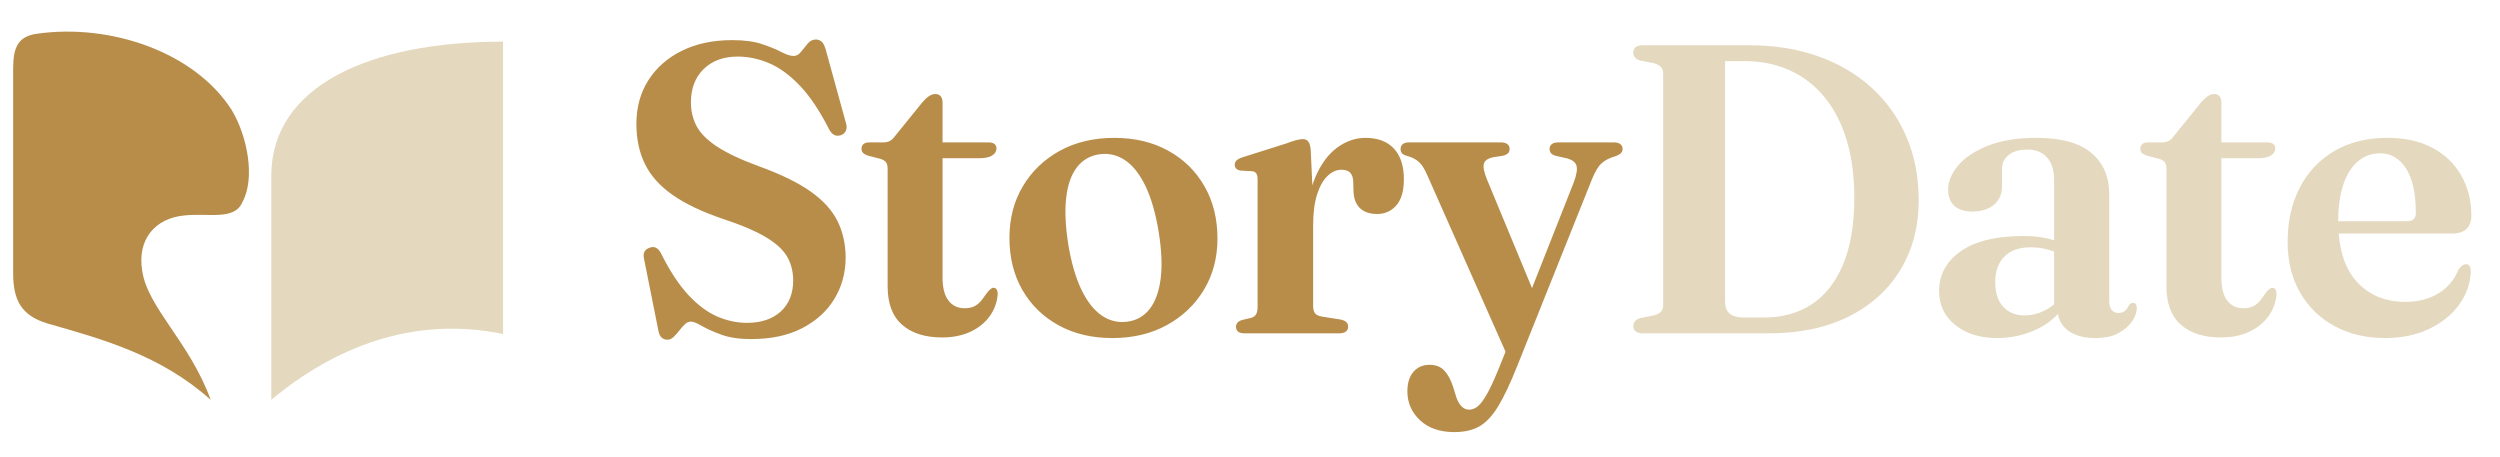
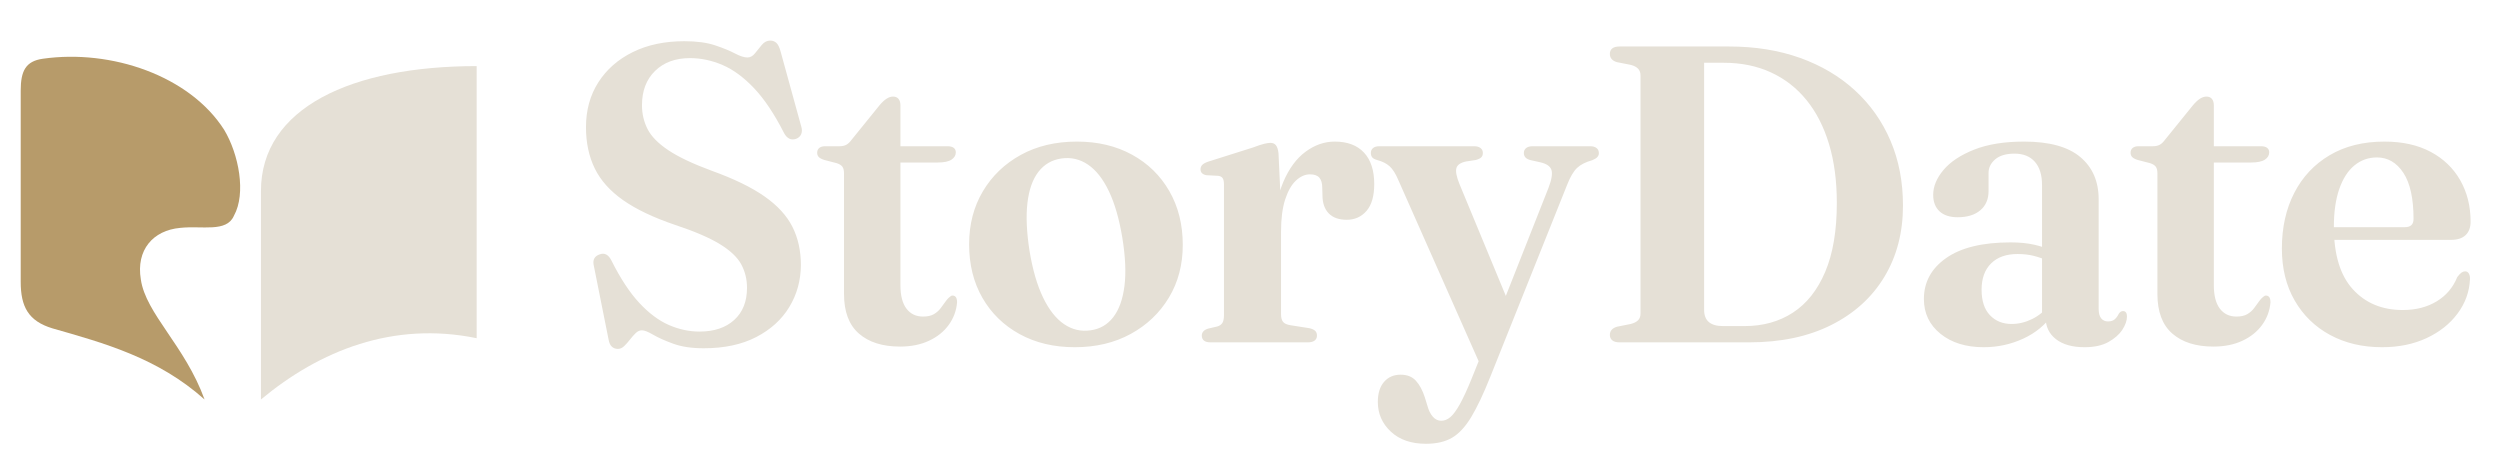
- <svg xmlns="http://www.w3.org/2000/svg" width="607.5" height="111.0" viewBox="0 0 607.5 111.0" role="img" aria-label="StoryDate">
-   <g transform="translate(0 5) scale(.64)">
-     <path fill="#B88D4A" d="M14 5C42 1 74 12 88 34C94 44 97 60 92 69C89 76 79 73 70 74C59 75 52 83 54 95C56 109 72 122 80 144C61 127 39 121 18 115C8 112 5 106 5 96V18C5 10 7 6 14 5Z" />
-     <path fill="#E4D9BF" d="M103 144V59C103 25 140 8 191 8V119C157 112 127 124 103 144Z" />
+ <svg xmlns="http://www.w3.org/2000/svg" width="591.5" height="111" viewBox="0 0 591.5 111" role="img" aria-label="StoryDate">
+   <g transform="translate(2 11) scale(.58)">
+     <path fill="#B79B6A" d="M14 5C42 1 74 12 88 34C94 44 97 60 92 69C89 76 79 73 70 74C59 75 52 83 54 95C56 109 72 122 80 144C61 127 39 121 18 115C8 112 5 106 5 96V18C5 10 7 6 14 5Z" />
+     <path fill="#E5E0D6" d="M103 144V59C103 25 140 8 191 8V119C157 112 127 124 103 144Z" />
  </g>
-   <path fill="#B88D4A" d="M182.493 82.4Q178.243 82.4 175.293 81.325Q172.343 80.25 170.543 79.2Q168.743 78.15 167.893 78.15Q167.093 78.15 166.418 78.8Q165.743 79.45 165.068 80.325Q164.393 81.2 163.693 81.875Q162.993 82.55 162.193 82.55Q161.343 82.55 160.768 82.025Q160.193 81.5 159.993 80.35L156.443 62.6Q156.293 61.7 156.643 61.1Q156.993 60.5 157.843 60.2Q158.743 59.85 159.443 60.225Q160.143 60.6 160.643 61.6Q163.843 68.0 167.268 71.675Q170.693 75.35 174.268 76.9Q177.843 78.45 181.493 78.45Q186.693 78.45 189.718 75.7Q192.743 72.95 192.743 68.1Q192.743 65.1 191.393 62.575Q190.043 60.05 186.343 57.775Q182.643 55.5 175.693 53.2Q168.043 50.6 163.418 47.35Q158.793 44.1 156.718 39.85Q154.643 35.6 154.643 30.1Q154.643 24.05 157.568 19.475Q160.493 14.9 165.718 12.325Q170.943 9.75 177.893 9.75Q182.293 9.75 185.193 10.725Q188.093 11.7 189.893 12.65Q191.693 13.6 192.843 13.6Q193.843 13.6 194.618 12.625Q195.393 11.65 196.243 10.625Q197.093 9.6 198.243 9.6Q199.093 9.6 199.693 10.15Q200.293 10.7 200.693 12.2L205.593 30.0Q205.893 31.0 205.543 31.775Q205.193 32.55 204.343 32.85Q203.443 33.15 202.743 32.8Q202.043 32.45 201.543 31.55Q198.093 24.75 194.418 20.875Q190.743 17.0 186.943 15.375Q183.143 13.75 179.243 13.75Q174.093 13.75 170.993 16.775Q167.893 19.8 167.893 24.9Q167.893 27.95 169.218 30.55Q170.543 33.15 174.143 35.55Q177.743 37.95 184.393 40.4Q192.293 43.25 196.893 46.475Q201.493 49.7 203.493 53.675Q205.493 57.65 205.493 62.75Q205.443 68.2 202.743 72.65Q200.043 77.1 194.918 79.75Q189.793 82.4 182.493 82.4ZM213.943 38.6 211.043 37.85Q210.093 37.55 209.718 37.15Q209.343 36.75 209.343 36.15Q209.343 35.4 209.843 35.0Q210.343 34.6 211.193 34.6H214.643Q215.593 34.6 216.243 34.25Q216.893 33.9 217.543 33.0L224.143 24.85Q224.993 23.85 225.768 23.35Q226.543 22.85 227.293 22.85Q228.143 22.85 228.593 23.4Q229.043 23.95 229.043 24.95V67.5Q229.043 71.15 230.468 73.025Q231.893 74.9 234.393 74.9Q235.993 74.9 236.968 74.325Q237.943 73.75 238.593 72.875Q239.243 72.0 239.818 71.2Q240.393 70.4 241.143 69.95Q241.743 69.85 242.093 70.225Q242.443 70.6 242.443 71.55Q242.193 74.5 240.468 76.875Q238.743 79.25 235.793 80.625Q232.843 82.0 228.943 82.0Q222.743 82.0 219.218 78.925Q215.693 75.85 215.693 69.55V41.0Q215.693 39.95 215.293 39.425Q214.893 38.9 213.943 38.6ZM224.043 38.45 224.143 34.6H240.193Q241.143 34.6 241.643 34.975Q242.143 35.35 242.143 36.05Q242.143 37.1 241.118 37.775Q240.093 38.45 237.843 38.45ZM270.793 33.5Q278.193 33.5 283.843 36.6Q289.493 39.7 292.668 45.225Q295.843 50.75 295.843 57.95Q295.843 64.95 292.568 70.4Q289.293 75.85 283.543 79.0Q277.793 82.15 270.293 82.15Q262.893 82.15 257.243 79.05Q251.593 75.95 248.443 70.475Q245.293 65.0 245.293 57.8Q245.293 50.75 248.543 45.275Q251.793 39.8 257.518 36.65Q263.243 33.5 270.793 33.5ZM274.043 78.15Q277.343 77.7 279.393 75.05Q281.443 72.4 282.043 67.7Q282.643 63.0 281.543 56.25Q280.443 49.6 278.368 45.25Q276.293 40.9 273.418 38.95Q270.543 37.0 267.093 37.5Q263.743 38.0 261.693 40.65Q259.643 43.3 259.093 48.0Q258.543 52.7 259.593 59.4Q260.693 66.05 262.793 70.4Q264.893 74.75 267.768 76.7Q270.643 78.65 274.043 78.15ZM317.593 54.95Q317.593 47.85 319.618 43.075Q321.643 38.3 324.893 35.9Q328.143 33.5 331.793 33.5Q336.293 33.5 338.718 36.1Q341.143 38.7 341.143 43.55Q341.143 47.8 339.318 49.9Q337.493 52.0 334.643 52.0Q331.843 52.0 330.368 50.475Q328.893 48.95 328.893 46.15L328.843 44.4Q328.843 42.85 328.168 42.05Q327.493 41.25 325.943 41.25Q324.193 41.25 322.618 42.725Q321.043 44.2 320.068 47.2Q319.093 50.2 319.093 54.85ZM318.493 36.25 319.093 49.05V74.35Q319.093 75.55 319.568 76.15Q320.043 76.75 321.343 76.95L325.793 77.65Q326.693 77.85 327.143 78.25Q327.593 78.65 327.593 79.4Q327.593 80.15 327.043 80.575Q326.493 81.0 325.443 81.0H302.443Q301.343 81.0 300.843 80.575Q300.343 80.15 300.343 79.4Q300.343 78.85 300.693 78.425Q301.043 78.0 301.843 77.75L303.993 77.25Q304.843 77.0 305.218 76.4Q305.593 75.8 305.593 74.5V43.65Q305.593 42.65 305.293 42.175Q304.993 41.7 304.243 41.6L301.393 41.45Q300.693 41.3 300.368 40.95Q300.043 40.6 300.043 40.05Q300.043 39.45 300.443 39.025Q300.843 38.6 301.843 38.25L312.443 34.9Q314.293 34.2 315.193 34.0Q316.093 33.8 316.593 33.8Q317.443 33.8 317.893 34.375Q318.343 34.95 318.493 36.25ZM373.393 72.7 366.393 86.7 346.843 42.6Q345.893 40.35 344.793 39.35Q343.693 38.35 341.793 37.85Q340.943 37.6 340.643 37.2Q340.343 36.8 340.343 36.2Q340.343 35.45 340.868 35.025Q341.393 34.6 342.343 34.6H364.793Q365.743 34.6 366.293 35.025Q366.843 35.45 366.843 36.2Q366.843 36.85 366.468 37.225Q366.093 37.6 365.193 37.85L362.893 38.2Q360.943 38.6 360.593 39.75Q360.243 40.9 361.293 43.5ZM364.143 89.7 367.743 80.75 369.243 77.7 382.393 44.4Q383.493 41.5 383.068 40.2Q382.643 38.9 380.443 38.4L378.193 37.9Q377.343 37.7 376.943 37.275Q376.543 36.85 376.543 36.2Q376.543 35.45 377.093 35.025Q377.643 34.6 378.593 34.6H392.243Q393.193 34.6 393.743 35.025Q394.293 35.45 394.293 36.25Q394.293 36.75 393.943 37.15Q393.593 37.55 392.743 37.9Q390.393 38.55 389.143 39.725Q387.893 40.9 386.793 43.7L368.643 89.05Q366.193 95.2 364.093 98.675Q361.993 102.15 359.543 103.575Q357.093 105.0 353.393 105.0Q348.143 105.0 345.068 102.125Q341.993 99.25 341.993 95.1Q341.993 92.05 343.468 90.35Q344.943 88.65 347.393 88.65Q349.693 88.65 350.993 90.075Q352.293 91.5 353.093 93.95L353.693 95.9Q354.143 97.6 354.993 98.575Q355.843 99.55 356.993 99.55Q358.143 99.55 359.168 98.675Q360.193 97.8 361.393 95.65Q362.593 93.5 364.143 89.7Z" />
-   <path fill="#E4D9BF" d="M396.893 79.25Q396.893 77.8 398.593 77.3L401.843 76.65Q402.993 76.35 403.568 75.775Q404.143 75.2 404.143 74.2V17.85Q404.143 16.85 403.568 16.25Q402.993 15.65 401.843 15.35L398.543 14.7Q396.893 14.2 396.893 12.75Q396.893 11.9 397.468 11.45Q398.043 11.0 399.193 11.0H425.093Q434.343 11.0 441.893 13.7Q449.443 16.4 454.893 21.4Q460.343 26.4 463.293 33.3Q466.243 40.2 466.243 48.65Q466.243 58.2 461.843 65.5Q457.443 72.8 449.268 76.9Q441.093 81.0 429.843 81.0H399.193Q398.043 81.0 397.468 80.525Q396.893 80.05 396.893 79.25ZM428.793 77.15Q435.293 77.15 440.193 73.975Q445.093 70.8 447.843 64.325Q450.593 57.85 450.593 48.0Q450.593 40.2 448.743 34.075Q446.893 27.95 443.418 23.675Q439.943 19.4 434.993 17.125Q430.043 14.85 423.843 14.85H419.193V73.3Q419.193 75.25 420.318 76.2Q421.443 77.15 423.643 77.15ZM499.993 75.1V74.25H499.143V43.75Q499.143 40.2 497.443 38.275Q495.743 36.35 492.643 36.35Q489.643 36.35 488.068 37.7Q486.493 39.05 486.493 40.9V45.2Q486.493 48.1 484.543 49.75Q482.593 51.4 479.193 51.4Q476.393 51.4 474.893 50.0Q473.393 48.6 473.393 46.1Q473.393 43.1 475.843 40.2Q478.293 37.3 483.093 35.4Q487.893 33.5 494.893 33.5Q503.843 33.5 508.193 37.15Q512.543 40.8 512.543 47.15V73.1Q512.543 74.6 513.143 75.325Q513.743 76.05 514.743 76.05Q515.793 76.05 516.368 75.525Q516.943 75.0 517.293 74.25Q517.493 73.95 517.743 73.775Q517.993 73.6 518.293 73.6Q518.793 73.6 519.018 73.95Q519.243 74.3 519.243 74.85Q519.243 76.35 518.143 78.025Q517.043 79.7 514.843 80.925Q512.643 82.15 509.193 82.15Q504.893 82.15 502.443 80.25Q499.993 78.35 499.993 75.1ZM471.193 70.75Q471.193 64.75 476.468 61.05Q481.743 57.35 491.693 57.35Q494.893 57.35 497.318 57.9Q499.743 58.45 501.593 59.4L500.743 61.8Q498.993 61.0 497.243 60.55Q495.493 60.1 493.343 60.1Q489.343 60.1 487.093 62.325Q484.843 64.55 484.843 68.55Q484.843 72.5 486.818 74.575Q488.793 76.65 491.943 76.65Q494.443 76.65 496.818 75.475Q499.193 74.3 500.793 72.2L501.693 74.35Q499.093 78.1 494.693 80.125Q490.293 82.15 485.343 82.15Q479.043 82.15 475.118 78.975Q471.193 75.8 471.193 70.75ZM524.693 38.6 521.793 37.85Q520.843 37.55 520.468 37.15Q520.093 36.75 520.093 36.15Q520.093 35.4 520.593 35.0Q521.093 34.6 521.943 34.6H525.393Q526.343 34.6 526.993 34.25Q527.643 33.9 528.293 33.0L534.893 24.85Q535.743 23.85 536.518 23.35Q537.293 22.85 538.043 22.85Q538.893 22.85 539.343 23.4Q539.793 23.95 539.793 24.95V67.5Q539.793 71.15 541.218 73.025Q542.643 74.9 545.143 74.9Q546.743 74.9 547.718 74.325Q548.693 73.75 549.343 72.875Q549.993 72.0 550.568 71.2Q551.143 70.4 551.893 69.95Q552.493 69.85 552.843 70.225Q553.193 70.6 553.193 71.55Q552.943 74.5 551.218 76.875Q549.493 79.25 546.543 80.625Q543.593 82.0 539.693 82.0Q533.493 82.0 529.968 78.925Q526.443 75.85 526.443 69.55V41.0Q526.443 39.95 526.043 39.425Q525.643 38.9 524.693 38.6ZM534.793 38.45 534.893 34.6H550.943Q551.893 34.6 552.393 34.975Q552.893 35.35 552.893 36.05Q552.893 37.1 551.868 37.775Q550.843 38.45 548.593 38.45ZM600.543 52.45Q600.543 54.5 599.368 55.625Q598.193 56.75 595.943 56.75H564.793V53.75H584.993Q587.043 53.75 587.043 51.8Q587.043 44.55 584.643 40.9Q582.243 37.25 578.393 37.25Q575.343 37.25 573.043 39.15Q570.743 41.05 569.468 44.725Q568.193 48.4 568.193 53.65Q568.193 63.5 572.668 68.425Q577.143 73.35 584.493 73.35Q589.143 73.35 592.518 71.3Q595.893 69.25 597.393 65.55Q597.993 64.75 598.418 64.475Q598.843 64.2 599.243 64.2Q599.843 64.2 600.143 64.75Q600.443 65.3 600.393 66.1Q600.193 70.5 597.468 74.175Q594.743 77.85 590.118 80.0Q585.493 82.15 579.593 82.15Q572.643 82.15 567.293 79.25Q561.943 76.35 558.918 71.1Q555.893 65.85 555.893 58.8Q555.893 51.35 558.818 45.65Q561.743 39.95 567.193 36.725Q572.643 33.5 580.143 33.5Q586.543 33.5 591.093 35.925Q595.643 38.35 598.093 42.65Q600.543 46.95 600.543 52.45Z" />
+   <g transform="translate(-16 0)">
+     <path fill="#E5E0D6" d="M182.493 82.4Q178.243 82.4 175.293 81.325Q172.343 80.25 170.543 79.2Q168.743 78.15 167.893 78.15Q167.093 78.15 166.418 78.8Q165.743 79.45 165.068 80.325Q164.393 81.2 163.693 81.875Q162.993 82.55 162.193 82.55Q161.343 82.55 160.768 82.025Q160.193 81.5 159.993 80.35L156.443 62.6Q156.293 61.7 156.643 61.1Q156.993 60.5 157.843 60.2Q158.743 59.85 159.443 60.225Q160.143 60.6 160.643 61.6Q163.843 68.0 167.268 71.675Q170.693 75.35 174.268 76.9Q177.843 78.45 181.493 78.45Q186.693 78.45 189.718 75.7Q192.743 72.95 192.743 68.1Q192.743 65.1 191.393 62.575Q190.043 60.05 186.343 57.775Q182.643 55.5 175.693 53.2Q168.043 50.6 163.418 47.35Q158.793 44.1 156.718 39.85Q154.643 35.6 154.643 30.1Q154.643 24.05 157.568 19.475Q160.493 14.9 165.718 12.325Q170.943 9.75 177.893 9.75Q182.293 9.75 185.193 10.725Q188.093 11.7 189.893 12.65Q191.693 13.6 192.843 13.6Q193.843 13.6 194.618 12.625Q195.393 11.65 196.243 10.625Q197.093 9.6 198.243 9.6Q199.093 9.6 199.693 10.15Q200.293 10.7 200.693 12.2L205.593 30.0Q205.893 31.0 205.543 31.775Q205.193 32.55 204.343 32.85Q203.443 33.15 202.743 32.8Q202.043 32.45 201.543 31.55Q198.093 24.75 194.418 20.875Q190.743 17.0 186.943 15.375Q183.143 13.75 179.243 13.75Q174.093 13.75 170.993 16.775Q167.893 19.8 167.893 24.9Q167.893 27.95 169.218 30.55Q170.543 33.15 174.143 35.55Q177.743 37.95 184.393 40.4Q192.293 43.25 196.893 46.475Q201.493 49.7 203.493 53.675Q205.493 57.65 205.493 62.75Q205.443 68.2 202.743 72.65Q200.043 77.1 194.918 79.75Q189.793 82.4 182.493 82.4ZM213.943 38.6 211.043 37.85Q210.093 37.55 209.718 37.15Q209.343 36.75 209.343 36.15Q209.343 35.4 209.843 35.0Q210.343 34.6 211.193 34.6H214.643Q215.593 34.6 216.243 34.25Q216.893 33.9 217.543 33.0L224.143 24.85Q224.993 23.85 225.768 23.35Q226.543 22.85 227.293 22.85Q228.143 22.85 228.593 23.4Q229.043 23.95 229.043 24.95V67.5Q229.043 71.15 230.468 73.025Q231.893 74.9 234.393 74.9Q235.993 74.9 236.968 74.325Q237.943 73.75 238.593 72.875Q239.243 72.0 239.818 71.2Q240.393 70.4 241.143 69.95Q241.743 69.85 242.093 70.225Q242.443 70.6 242.443 71.55Q242.193 74.5 240.468 76.875Q238.743 79.25 235.793 80.625Q232.843 82.0 228.943 82.0Q222.743 82.0 219.218 78.925Q215.693 75.85 215.693 69.55V41.0Q215.693 39.95 215.293 39.425Q214.893 38.9 213.943 38.6ZM224.043 38.45 224.143 34.6H240.193Q241.143 34.6 241.643 34.975Q242.143 35.35 242.143 36.05Q242.143 37.1 241.118 37.775Q240.093 38.45 237.843 38.45ZM270.793 33.5Q278.193 33.5 283.843 36.6Q289.493 39.7 292.668 45.225Q295.843 50.75 295.843 57.95Q295.843 64.95 292.568 70.4Q289.293 75.85 283.543 79.0Q277.793 82.15 270.293 82.15Q262.893 82.15 257.243 79.05Q251.593 75.95 248.443 70.475Q245.293 65.0 245.293 57.8Q245.293 50.75 248.543 45.275Q251.793 39.8 257.518 36.65Q263.243 33.5 270.793 33.5ZM274.043 78.15Q277.343 77.7 279.393 75.05Q281.443 72.4 282.043 67.7Q282.643 63.0 281.543 56.25Q280.443 49.6 278.368 45.25Q276.293 40.9 273.418 38.95Q270.543 37.0 267.093 37.5Q263.743 38.0 261.693 40.65Q259.643 43.3 259.093 48.0Q258.543 52.7 259.593 59.4Q260.693 66.05 262.793 70.4Q264.893 74.75 267.768 76.7Q270.643 78.65 274.043 78.15ZM317.593 54.95Q317.593 47.85 319.618 43.075Q321.643 38.3 324.893 35.9Q328.143 33.5 331.793 33.5Q336.293 33.5 338.718 36.1Q341.143 38.7 341.143 43.55Q341.143 47.8 339.318 49.9Q337.493 52.0 334.643 52.0Q331.843 52.0 330.368 50.475Q328.893 48.95 328.893 46.15L328.843 44.4Q328.843 42.85 328.168 42.05Q327.493 41.25 325.943 41.25Q324.193 41.25 322.618 42.725Q321.043 44.2 320.068 47.2Q319.093 50.2 319.093 54.85ZM318.493 36.25 319.093 49.05V74.35Q319.093 75.55 319.568 76.15Q320.043 76.75 321.343 76.95L325.793 77.65Q326.693 77.85 327.143 78.25Q327.593 78.65 327.593 79.4Q327.593 80.15 327.043 80.575Q326.493 81.0 325.443 81.0H302.443Q301.343 81.0 300.843 80.575Q300.343 80.15 300.343 79.4Q300.343 78.85 300.693 78.425Q301.043 78.0 301.843 77.75L303.993 77.25Q304.843 77.0 305.218 76.4Q305.593 75.8 305.593 74.5V43.65Q305.593 42.65 305.293 42.175Q304.993 41.7 304.243 41.6L301.393 41.45Q300.693 41.3 300.368 40.95Q300.043 40.6 300.043 40.05Q300.043 39.45 300.443 39.025Q300.843 38.6 301.843 38.25L312.443 34.9Q314.293 34.2 315.193 34.0Q316.093 33.8 316.593 33.8Q317.443 33.8 317.893 34.375Q318.343 34.95 318.493 36.25ZM373.393 72.7 366.393 86.7 346.843 42.6Q345.893 40.35 344.793 39.35Q343.693 38.35 341.793 37.85Q340.943 37.6 340.643 37.2Q340.343 36.8 340.343 36.2Q340.343 35.45 340.868 35.025Q341.393 34.6 342.343 34.6H364.793Q365.743 34.6 366.293 35.025Q366.843 35.45 366.843 36.2Q366.843 36.85 366.468 37.225Q366.093 37.6 365.193 37.85L362.893 38.2Q360.943 38.6 360.593 39.75Q360.243 40.9 361.293 43.5ZM364.143 89.7 367.743 80.75 369.243 77.7 382.393 44.4Q383.493 41.5 383.068 40.2Q382.643 38.9 380.443 38.4L378.193 37.9Q377.343 37.7 376.943 37.275Q376.543 36.85 376.543 36.2Q376.543 35.45 377.093 35.025Q377.643 34.6 378.593 34.6H392.243Q393.193 34.6 393.743 35.025Q394.293 35.45 394.293 36.25Q394.293 36.75 393.943 37.15Q393.593 37.55 392.743 37.9Q390.393 38.55 389.143 39.725Q387.893 40.9 386.793 43.7L368.643 89.05Q366.193 95.2 364.093 98.675Q361.993 102.15 359.543 103.575Q357.093 105.0 353.393 105.0Q348.143 105.0 345.068 102.125Q341.993 99.25 341.993 95.1Q341.993 92.05 343.468 90.35Q344.943 88.65 347.393 88.65Q349.693 88.65 350.993 90.075Q352.293 91.5 353.093 93.95L353.693 95.9Q354.143 97.6 354.993 98.575Q355.843 99.55 356.993 99.55Q358.143 99.55 359.168 98.675Q360.193 97.8 361.393 95.65Q362.593 93.5 364.143 89.7Z" />
+     <path fill="#E5E0D6" d="M396.893 79.25Q396.893 77.8 398.593 77.3L401.843 76.65Q402.993 76.35 403.568 75.775Q404.143 75.2 404.143 74.2V17.85Q404.143 16.85 403.568 16.25Q402.993 15.65 401.843 15.35L398.543 14.7Q396.893 14.2 396.893 12.75Q396.893 11.9 397.468 11.45Q398.043 11.0 399.193 11.0H425.093Q434.343 11.0 441.893 13.7Q449.443 16.4 454.893 21.4Q460.343 26.4 463.293 33.3Q466.243 40.2 466.243 48.65Q466.243 58.2 461.843 65.5Q457.443 72.8 449.268 76.9Q441.093 81.0 429.843 81.0H399.193Q398.043 81.0 397.468 80.525Q396.893 80.05 396.893 79.25ZM428.793 77.15Q435.293 77.15 440.193 73.975Q445.093 70.8 447.843 64.325Q450.593 57.85 450.593 48.0Q450.593 40.2 448.743 34.075Q446.893 27.95 443.418 23.675Q439.943 19.4 434.993 17.125Q430.043 14.85 423.843 14.85H419.193V73.3Q419.193 75.25 420.318 76.2Q421.443 77.15 423.643 77.15ZM499.993 75.1V74.25H499.143V43.75Q499.143 40.2 497.443 38.275Q495.743 36.35 492.643 36.35Q489.643 36.35 488.068 37.7Q486.493 39.05 486.493 40.9V45.2Q486.493 48.1 484.543 49.75Q482.593 51.4 479.193 51.4Q476.393 51.4 474.893 50.0Q473.393 48.6 473.393 46.1Q473.393 43.1 475.843 40.2Q478.293 37.3 483.093 35.4Q487.893 33.5 494.893 33.5Q503.843 33.5 508.193 37.15Q512.543 40.8 512.543 47.15V73.1Q512.543 74.6 513.143 75.325Q513.743 76.05 514.743 76.05Q515.793 76.05 516.368 75.525Q516.943 75.0 517.293 74.25Q517.493 73.95 517.743 73.775Q517.993 73.6 518.293 73.6Q518.793 73.6 519.018 73.95Q519.243 74.3 519.243 74.85Q519.243 76.35 518.143 78.025Q517.043 79.7 514.843 80.925Q512.643 82.15 509.193 82.15Q504.893 82.15 502.443 80.25Q499.993 78.35 499.993 75.1ZM471.193 70.75Q471.193 64.75 476.468 61.05Q481.743 57.35 491.693 57.35Q494.893 57.35 497.318 57.9Q499.743 58.45 501.593 59.4L500.743 61.8Q498.993 61.0 497.243 60.55Q495.493 60.1 493.343 60.1Q489.343 60.1 487.093 62.325Q484.843 64.55 484.843 68.55Q484.843 72.5 486.818 74.575Q488.793 76.65 491.943 76.65Q494.443 76.65 496.818 75.475Q499.193 74.3 500.793 72.2L501.693 74.35Q499.093 78.1 494.693 80.125Q490.293 82.15 485.343 82.15Q479.043 82.15 475.118 78.975Q471.193 75.8 471.193 70.75ZM524.693 38.6 521.793 37.85Q520.843 37.55 520.468 37.15Q520.093 36.75 520.093 36.15Q520.093 35.4 520.593 35.0Q521.093 34.6 521.943 34.6H525.393Q526.343 34.6 526.993 34.25Q527.643 33.9 528.293 33.0L534.893 24.85Q535.743 23.85 536.518 23.35Q537.293 22.85 538.043 22.85Q538.893 22.85 539.343 23.4Q539.793 23.95 539.793 24.95V67.5Q539.793 71.15 541.218 73.025Q542.643 74.9 545.143 74.9Q546.743 74.9 547.718 74.325Q548.693 73.75 549.343 72.875Q549.993 72.0 550.568 71.2Q551.143 70.4 551.893 69.95Q552.493 69.85 552.843 70.225Q553.193 70.6 553.193 71.55Q552.943 74.5 551.218 76.875Q549.493 79.25 546.543 80.625Q543.593 82.0 539.693 82.0Q533.493 82.0 529.968 78.925Q526.443 75.85 526.443 69.55V41.0Q526.443 39.95 526.043 39.425Q525.643 38.9 524.693 38.6ZM534.793 38.45 534.893 34.6H550.943Q551.893 34.6 552.393 34.975Q552.893 35.35 552.893 36.05Q552.893 37.1 551.868 37.775Q550.843 38.45 548.593 38.45ZM600.543 52.45Q600.543 54.5 599.368 55.625Q598.193 56.75 595.943 56.75H564.793V53.75H584.993Q587.043 53.75 587.043 51.8Q587.043 44.55 584.643 40.9Q582.243 37.25 578.393 37.25Q575.343 37.25 573.043 39.15Q570.743 41.05 569.468 44.725Q568.193 48.4 568.193 53.65Q568.193 63.5 572.668 68.425Q577.143 73.35 584.493 73.35Q589.143 73.35 592.518 71.3Q595.893 69.25 597.393 65.55Q597.993 64.75 598.418 64.475Q598.843 64.2 599.243 64.2Q599.843 64.2 600.143 64.75Q600.443 65.3 600.393 66.1Q600.193 70.5 597.468 74.175Q594.743 77.85 590.118 80.0Q585.493 82.15 579.593 82.15Q572.643 82.15 567.293 79.25Q561.943 76.35 558.918 71.1Q555.893 65.85 555.893 58.8Q555.893 51.35 558.818 45.65Q561.743 39.95 567.193 36.725Q572.643 33.5 580.143 33.5Q586.543 33.5 591.093 35.925Q595.643 38.35 598.093 42.65Q600.543 46.95 600.543 52.45Z" />
+   </g>
</svg>
